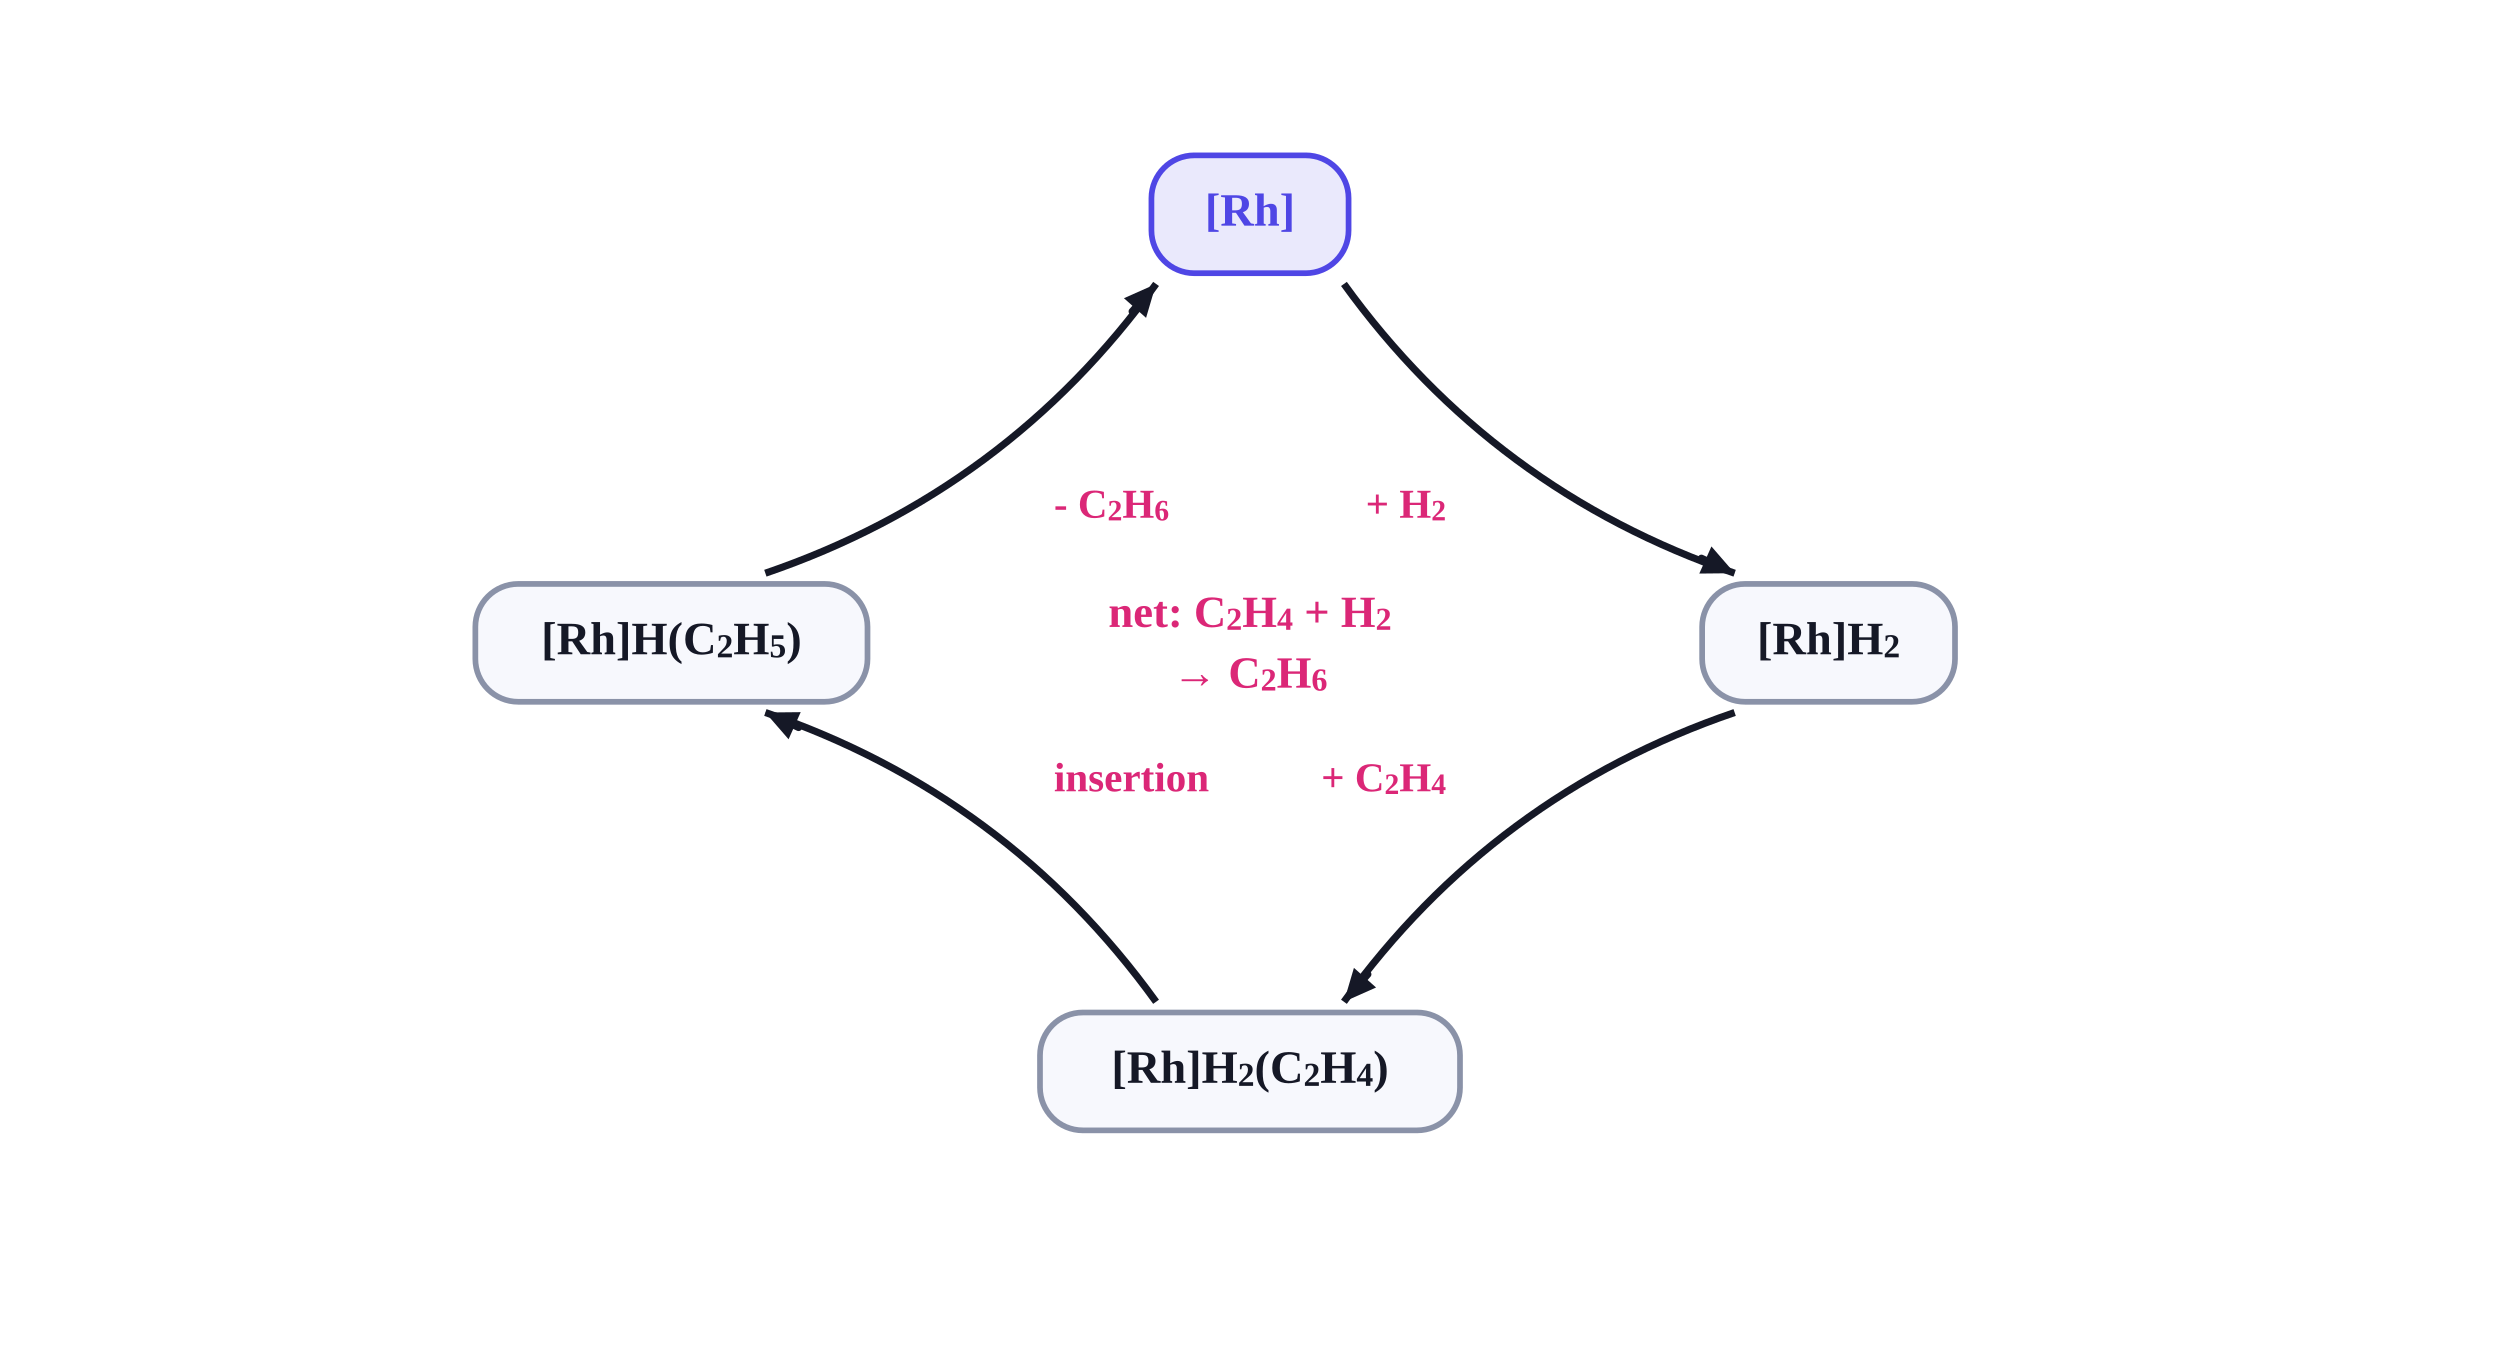
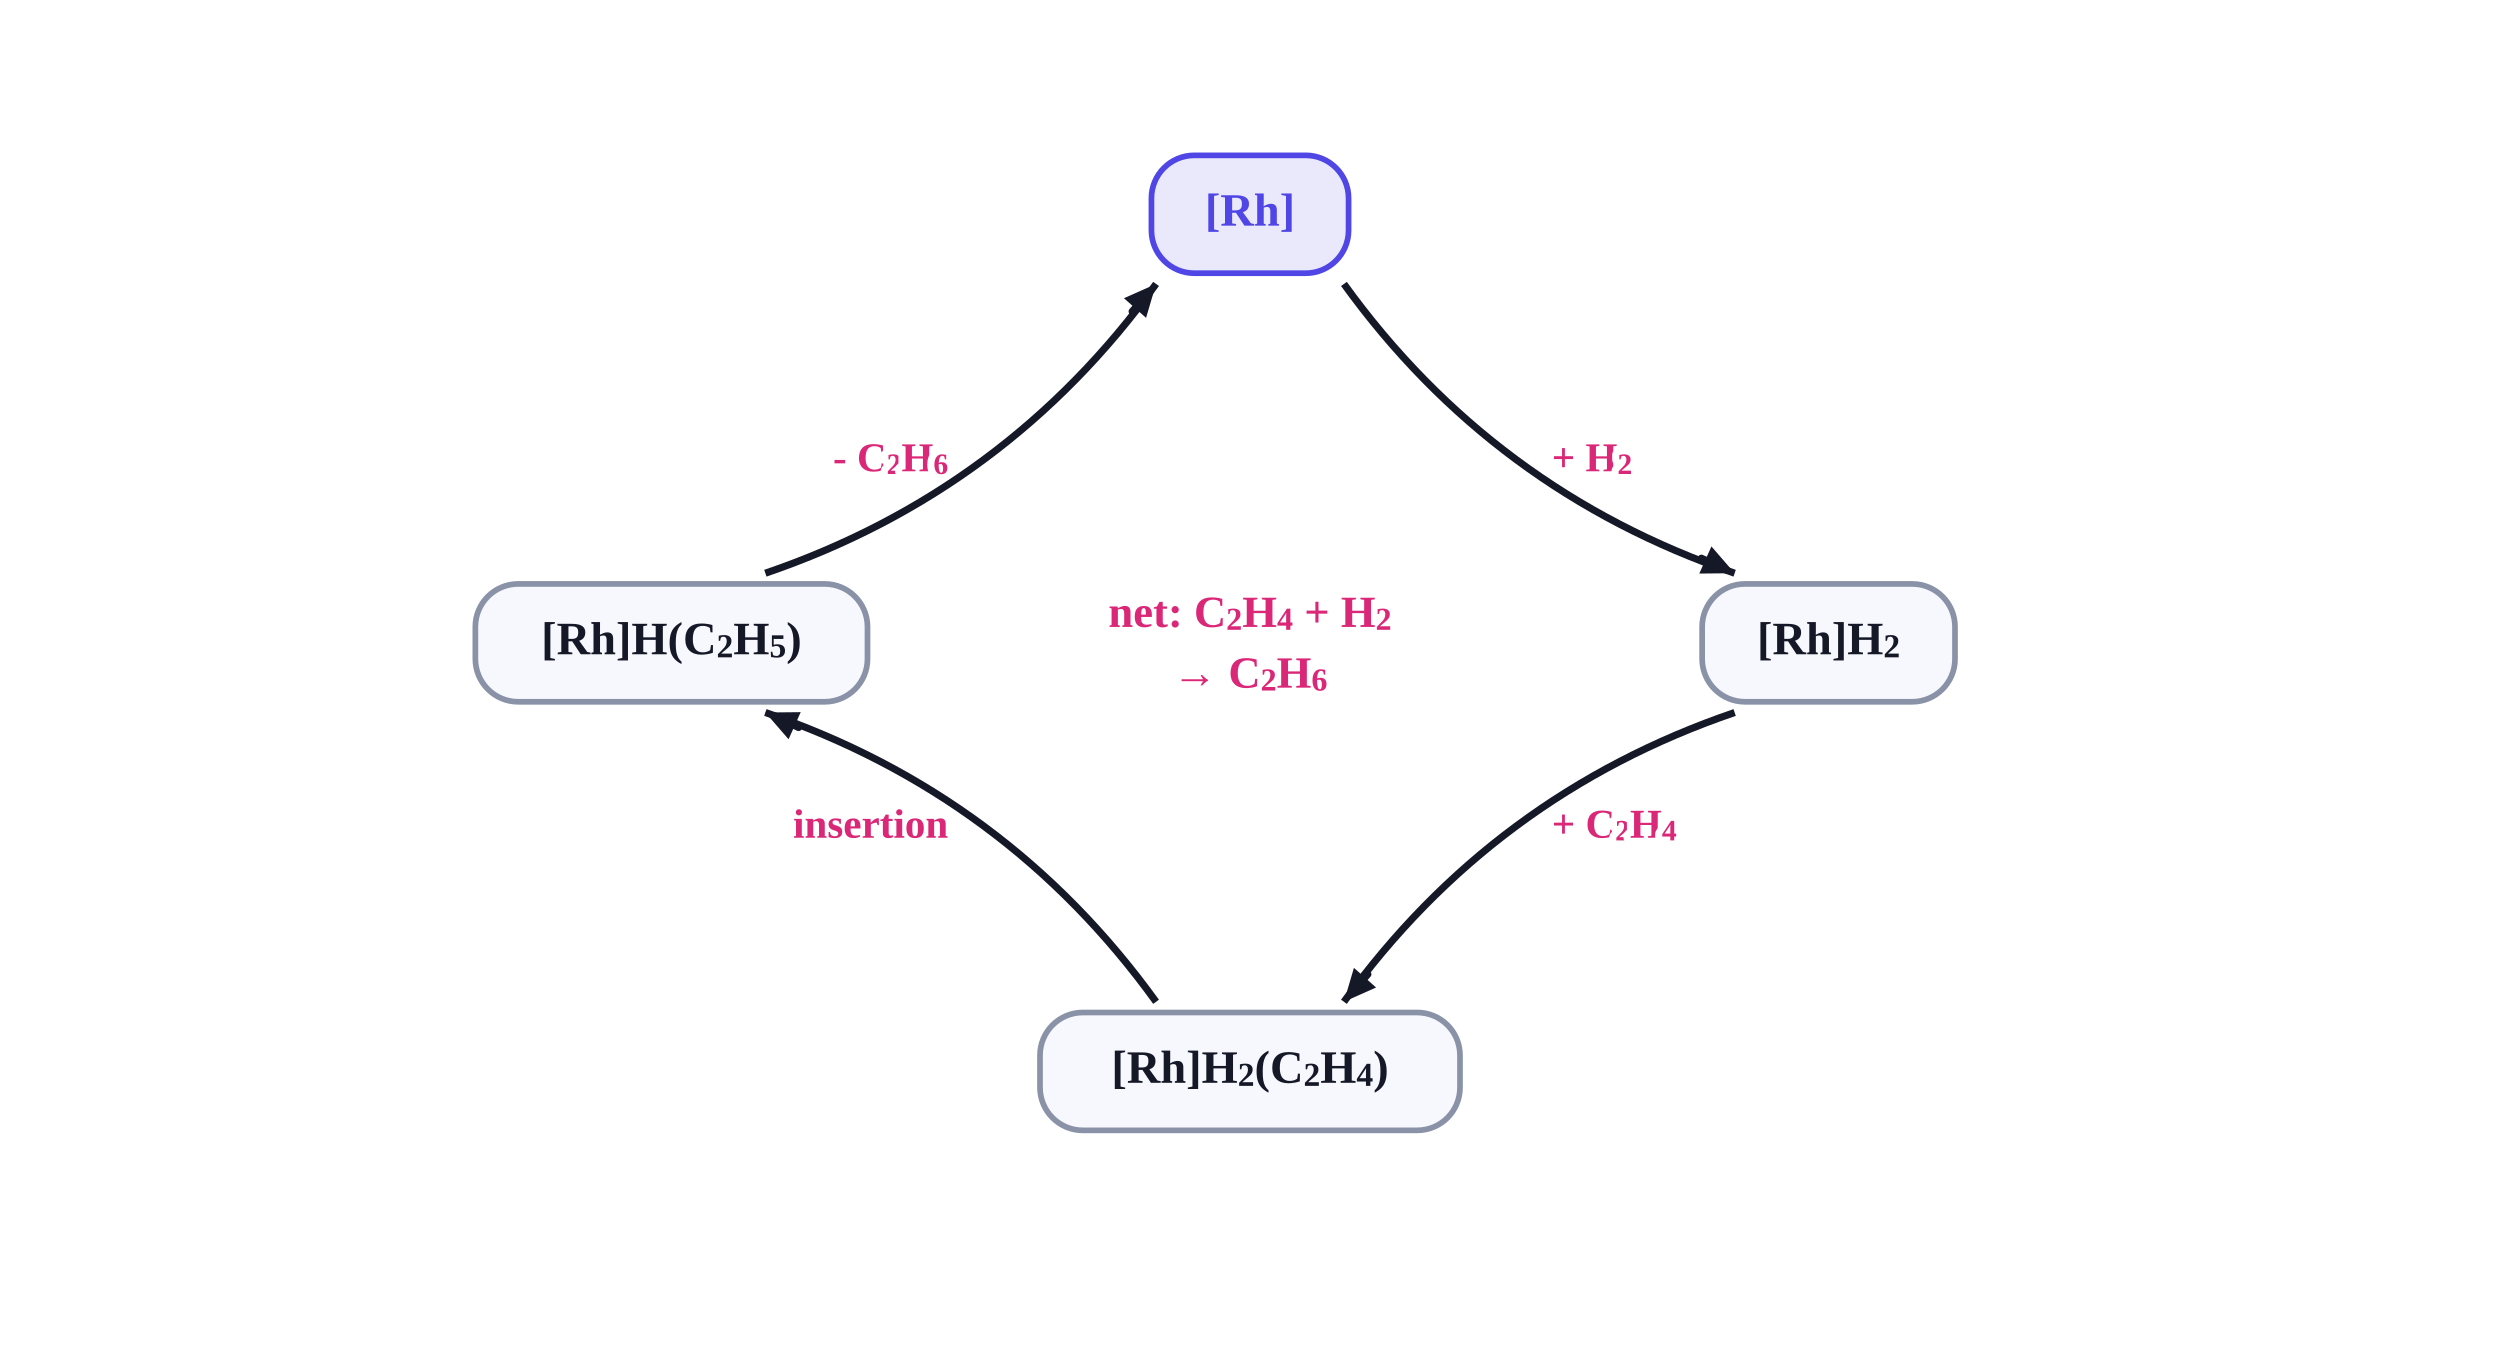
<svg xmlns="http://www.w3.org/2000/svg" viewBox="0 0 700.0 378.0" width="700.0" height="378.0" role="img" aria-label="A four-step cycle: [Rh] + H₂ → [Rh]H₂; + C₂H₄ → alkene complex; insertion → [Rh](H)(C₂H₅); elimination of C₂H₆ returns [Rh]." style="color:var(--vx-ink, #151826);font-family:inherit;max-width:100%;height:auto">
  <path d="M376.3 79.5 Q418.1 137.4 485.7 160.5" fill="none" stroke="var(--vx-ink, #151826)" stroke-width="2" />
  <path d="M476.4 156.3 L478.3 157.2" stroke="var(--vx-ink, #151826)" stroke-width="2" stroke-linecap="round" fill="none" />
  <path d="M485.7 160.5 L475.8 160.6 L479.2 153.0 Z" fill="var(--vx-ink, #151826)" />
-   <text x="404.9" y="141.7" font-size="11.5" font-weight="700" text-anchor="end" dominant-baseline="middle" fill="var(--vx-a2, #db2777)">+ H<tspan baseline-shift="sub" font-size="8.3">2</tspan>
+   <text x="434.5" y="128.7" font-size="11.5" font-weight="700" text-anchor="start" dominant-baseline="middle" fill="var(--vx-a2, #db2777)" stroke="var(--vx-card, #fff)" stroke-width="4" stroke-linejoin="round" paint-order="stroke">+ H<tspan baseline-shift="sub" font-size="8.3">2</tspan>
  </text>
  <path d="M485.7 199.5 Q418.1 222.6 376.3 280.5" fill="none" stroke="var(--vx-ink, #151826)" stroke-width="2" />
  <path d="M383.0 272.8 L381.6 274.4" stroke="var(--vx-ink, #151826)" stroke-width="2" stroke-linecap="round" fill="none" />
  <path d="M376.3 280.5 L379.1 271.0 L385.3 276.5 Z" fill="var(--vx-ink, #151826)" />
-   <text x="404.9" y="218.3" font-size="11.5" font-weight="700" text-anchor="end" dominant-baseline="middle" fill="var(--vx-a2, #db2777)">+ C<tspan baseline-shift="sub" font-size="8.3">2</tspan>H<tspan baseline-shift="sub" font-size="8.3">4</tspan>
+   <text x="434.5" y="231.3" font-size="11.5" font-weight="700" text-anchor="start" dominant-baseline="middle" fill="var(--vx-a2, #db2777)" stroke="var(--vx-card, #fff)" stroke-width="4" stroke-linejoin="round" paint-order="stroke">+ C<tspan baseline-shift="sub" font-size="8.3">2</tspan>H<tspan baseline-shift="sub" font-size="8.3">4</tspan>
  </text>
  <path d="M323.7 280.5 Q281.9 222.6 214.3 199.5" fill="none" stroke="var(--vx-ink, #151826)" stroke-width="2" />
  <path d="M223.6 203.7 L221.7 202.8" stroke="var(--vx-ink, #151826)" stroke-width="2" stroke-linecap="round" fill="none" />
  <path d="M214.3 199.5 L224.2 199.4 L220.8 207.0 Z" fill="var(--vx-ink, #151826)" />
-   <text x="295.1" y="218.3" font-size="11.5" font-weight="700" text-anchor="start" dominant-baseline="middle" fill="var(--vx-a2, #db2777)">insertion</text>
+   <text x="265.5" y="231.3" font-size="11.5" font-weight="700" text-anchor="end" dominant-baseline="middle" fill="var(--vx-a2, #db2777)" stroke="var(--vx-card, #fff)" stroke-width="4" stroke-linejoin="round" paint-order="stroke">insertion</text>
  <path d="M214.3 160.5 Q281.9 137.4 323.7 79.5" fill="none" stroke="var(--vx-ink, #151826)" stroke-width="2" />
  <path d="M317.0 87.2 L318.4 85.6" stroke="var(--vx-ink, #151826)" stroke-width="2" stroke-linecap="round" fill="none" />
  <path d="M323.7 79.5 L320.9 89.0 L314.7 83.5 Z" fill="var(--vx-ink, #151826)" />
-   <text x="295.1" y="141.7" font-size="11.5" font-weight="700" text-anchor="start" dominant-baseline="middle" fill="var(--vx-a2, #db2777)">- C<tspan baseline-shift="sub" font-size="8.3">2</tspan>H<tspan baseline-shift="sub" font-size="8.3">6</tspan>
+   <text x="265.5" y="128.7" font-size="11.5" font-weight="700" text-anchor="end" dominant-baseline="middle" fill="var(--vx-a2, #db2777)" stroke="var(--vx-card, #fff)" stroke-width="4" stroke-linejoin="round" paint-order="stroke">- C<tspan baseline-shift="sub" font-size="8.3">2</tspan>H<tspan baseline-shift="sub" font-size="8.3">6</tspan>
  </text>
  <rect x="322.4" y="43.5" width="55.2" height="33.0" rx="12" fill="var(--vx-a1, #4f46e5)" fill-opacity="0.12" stroke="var(--vx-a1, #4f46e5)" stroke-width="1.6" />
  <text x="350.0" y="59.5" font-size="13" font-weight="700" text-anchor="middle" dominant-baseline="middle" fill="var(--vx-a1, #4f46e5)">[Rh]</text>
  <rect x="476.6" y="163.5" width="70.8" height="33.0" rx="12" fill="#f7f8fd" fill-opacity="1" stroke="var(--vx-line, #8a92a8)" stroke-width="1.6" />
  <text x="512.0" y="179.5" font-size="13" font-weight="700" text-anchor="middle" dominant-baseline="middle" fill="var(--vx-ink, #151826)">[Rh]H<tspan baseline-shift="sub" font-size="9.4">2</tspan>
  </text>
  <rect x="291.2" y="283.5" width="117.6" height="33.0" rx="12" fill="#f7f8fd" fill-opacity="1" stroke="var(--vx-line, #8a92a8)" stroke-width="1.6" />
  <text x="350.0" y="299.5" font-size="13" font-weight="700" text-anchor="middle" dominant-baseline="middle" fill="var(--vx-ink, #151826)">[Rh]H<tspan baseline-shift="sub" font-size="9.4">2</tspan>(C<tspan baseline-shift="sub" font-size="9.4">2</tspan>H<tspan baseline-shift="sub" font-size="9.4">4</tspan>)</text>
  <rect x="133.1" y="163.5" width="109.8" height="33.0" rx="12" fill="#f7f8fd" fill-opacity="1" stroke="var(--vx-line, #8a92a8)" stroke-width="1.6" />
  <text x="188.0" y="179.5" font-size="13" font-weight="700" text-anchor="middle" dominant-baseline="middle" fill="var(--vx-ink, #151826)">[Rh]H(C<tspan baseline-shift="sub" font-size="9.4">2</tspan>H<tspan baseline-shift="sub" font-size="9.4">5</tspan>)</text>
  <text x="350.0" y="172.0" font-size="12.5" font-weight="700" text-anchor="middle" dominant-baseline="middle" fill="var(--vx-a2, #db2777)">net: C<tspan baseline-shift="sub" font-size="9.0">2</tspan>H<tspan baseline-shift="sub" font-size="9.0">4</tspan> + H<tspan baseline-shift="sub" font-size="9.0">2</tspan>
  </text>
  <text x="350.0" y="189.0" font-size="12.5" font-weight="700" text-anchor="middle" dominant-baseline="middle" fill="var(--vx-a2, #db2777)">→ C<tspan baseline-shift="sub" font-size="9.0">2</tspan>H<tspan baseline-shift="sub" font-size="9.0">6</tspan>
  </text>
</svg>
